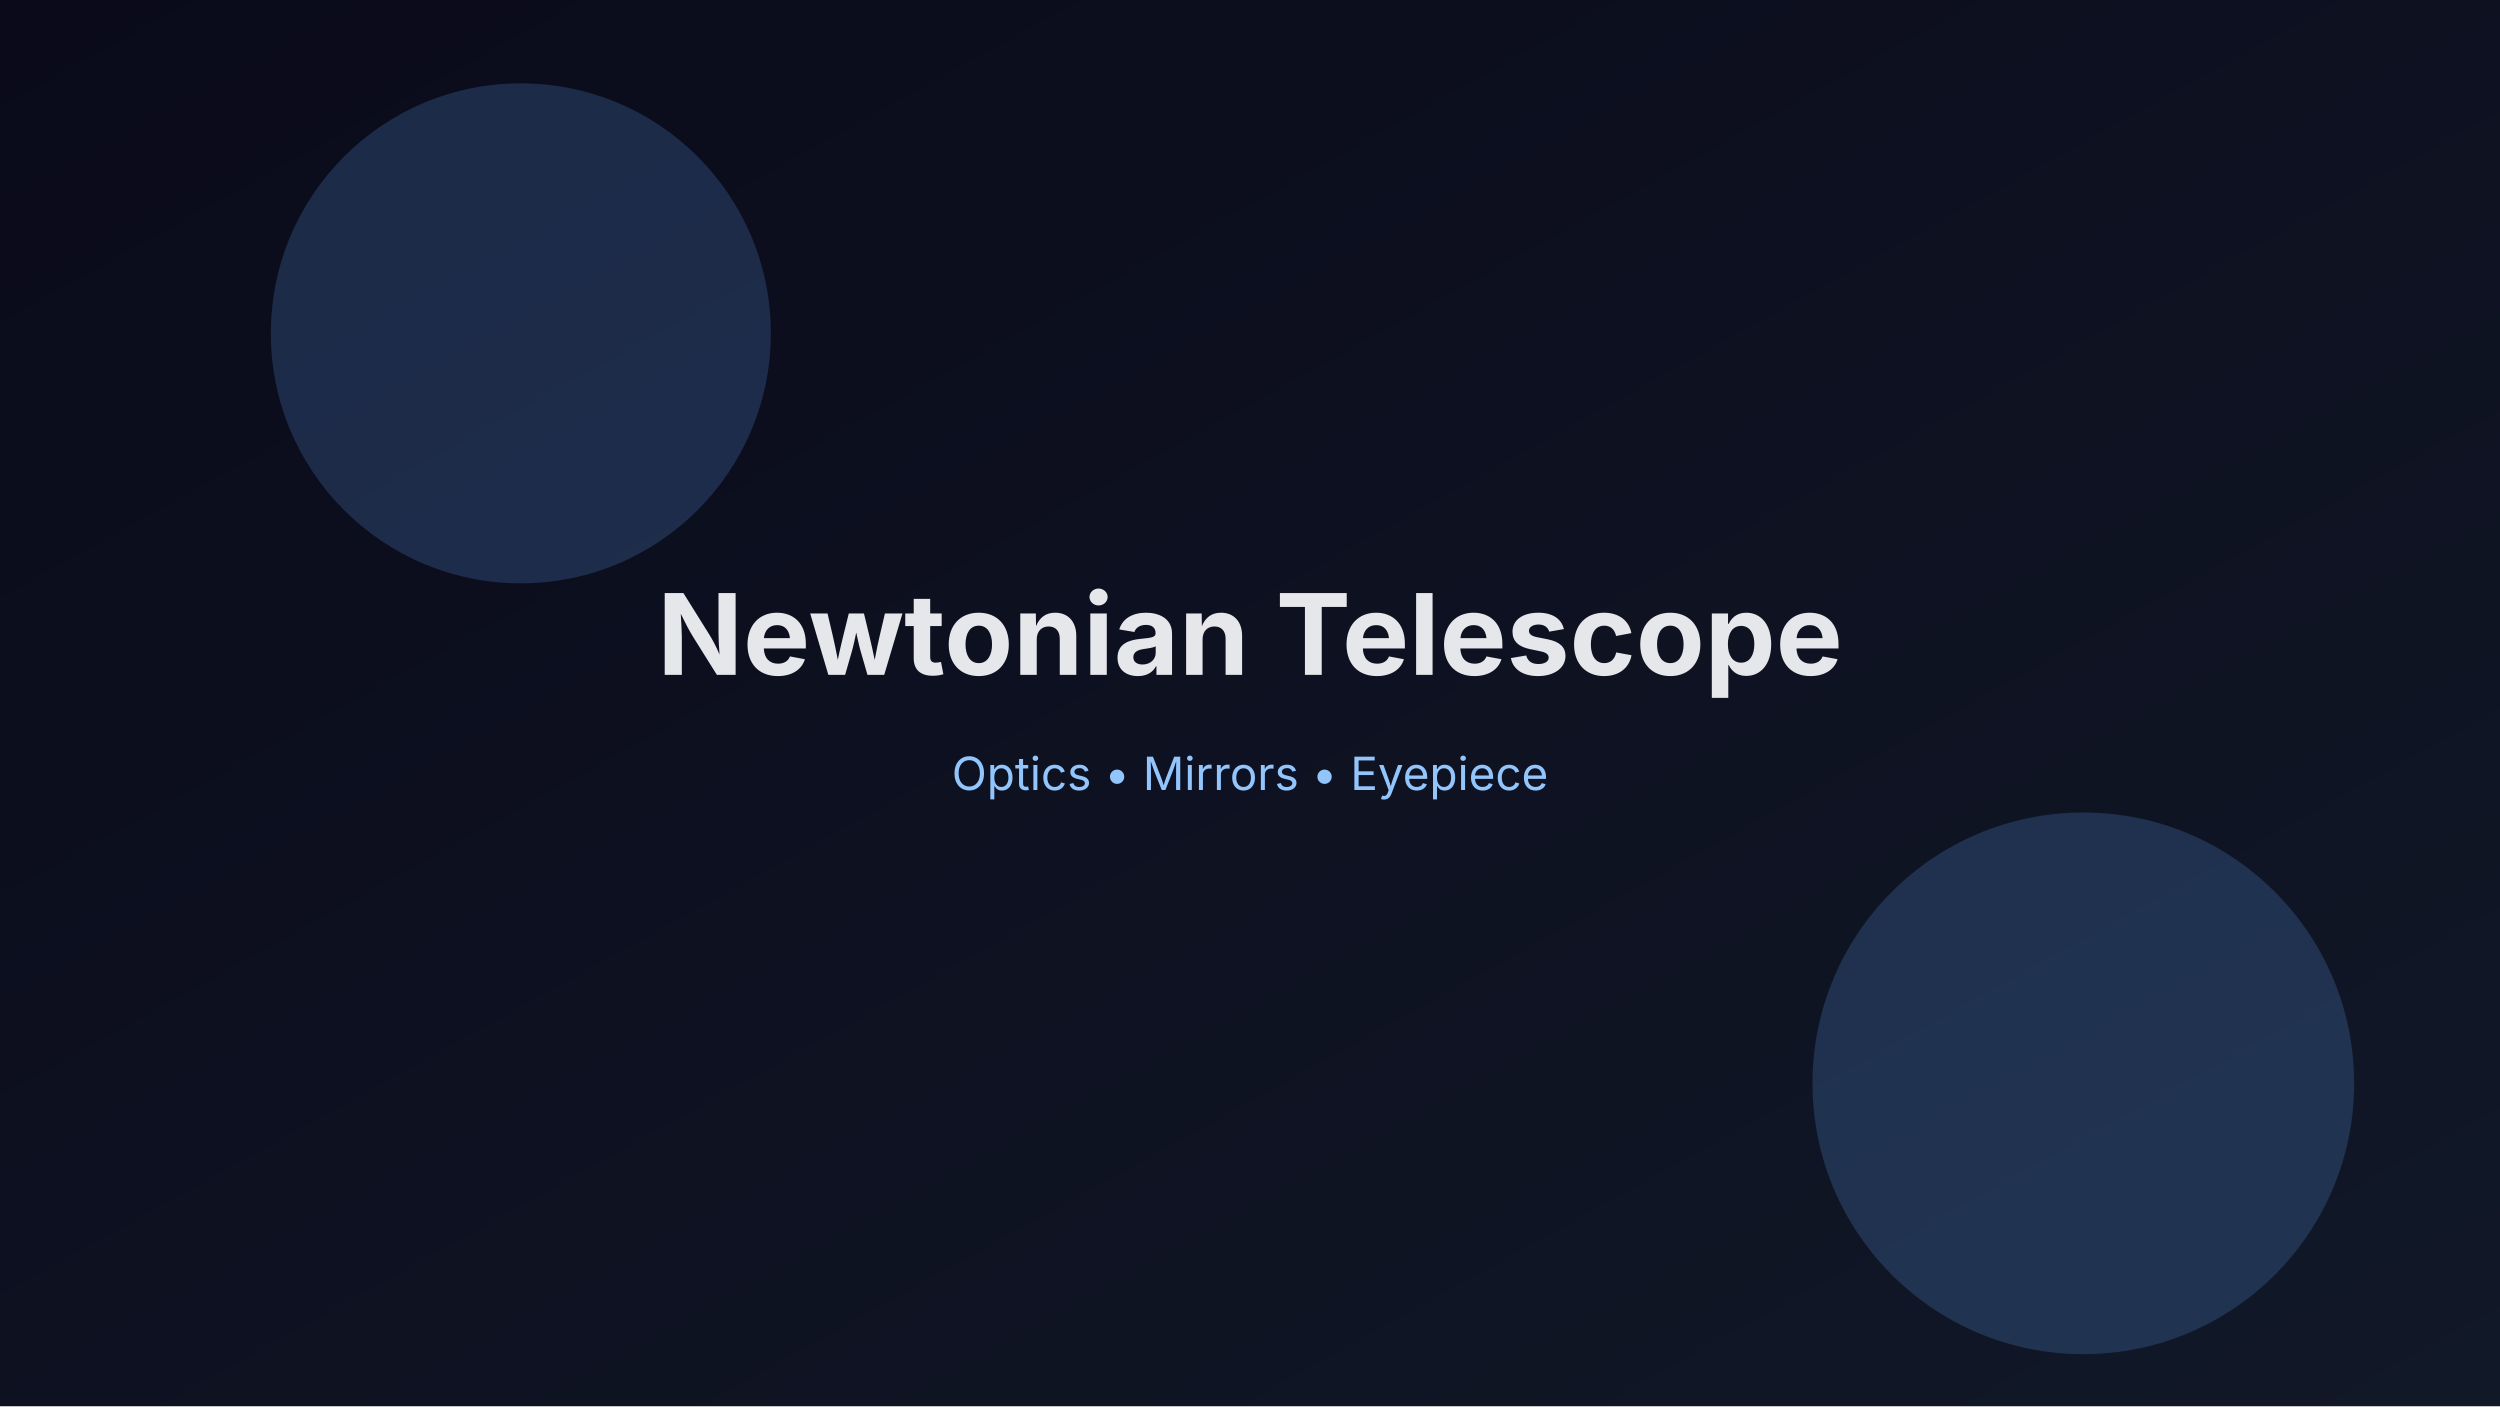
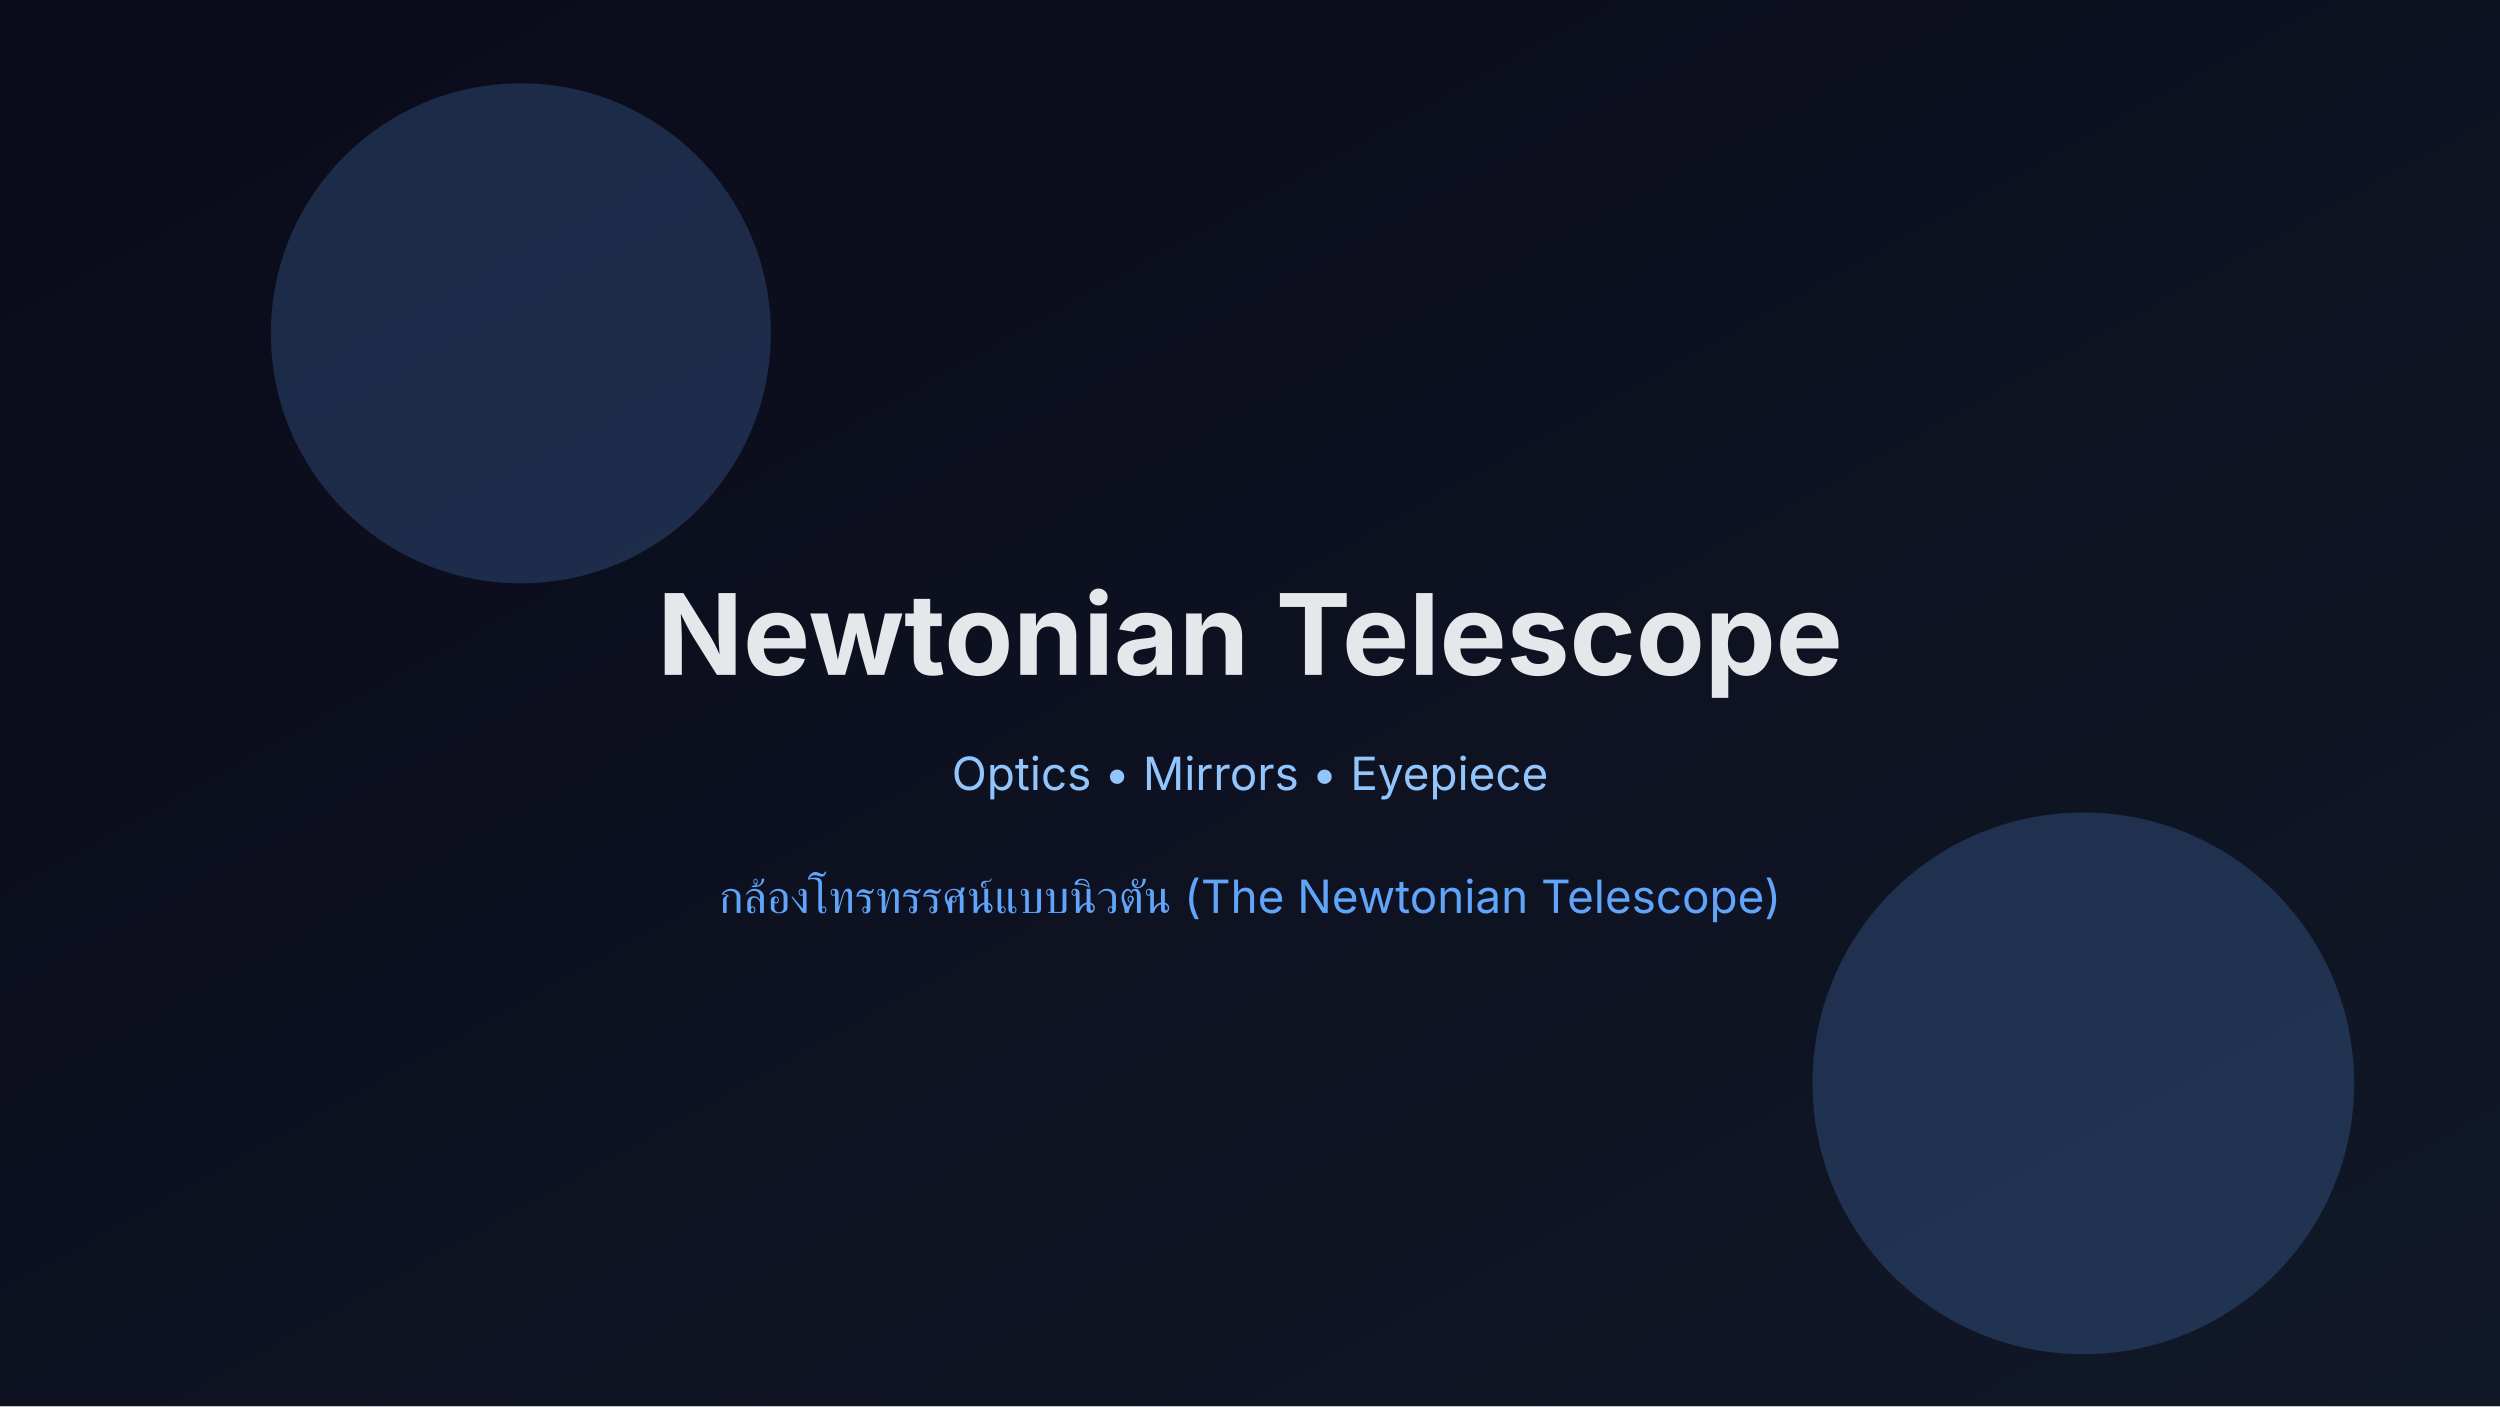
<svg xmlns="http://www.w3.org/2000/svg" width="1200" height="675" viewBox="0 0 1200 675">
  <defs>
    <linearGradient id="g4" x1="0" x2="1" y1="0" y2="1">
      <stop offset="0%" stop-color="#0a0a1a" />
      <stop offset="100%" stop-color="#111827" />
    </linearGradient>
  </defs>
  <rect width="1200" height="675" fill="url(#g4)" />
  <g fill="#60a5fa" opacity="0.2">
    <circle cx="250" cy="160" r="120" />
    <circle cx="1000" cy="520" r="130" />
  </g>
  <text x="50%" y="45%" dominant-baseline="middle" text-anchor="middle" fill="#e5e7eb" font-family="Inter, system-ui" font-size="54" font-weight="700">Newtonian Telescope</text>
  <text x="50%" y="55%" dominant-baseline="middle" text-anchor="middle" fill="#93c5fd" font-family="Inter, system-ui" font-size="22">Optics • Mirrors • Eyepiece</text>
+   <text x="50%" y="64%" dominant-baseline="middle" text-anchor="middle" fill="#60a5fa" font-family="Inter, system-ui" font-size="22">กล้องโทรทรรศน์แบบนิวตัน (The Newtonian Telescope)</text>
</svg>
